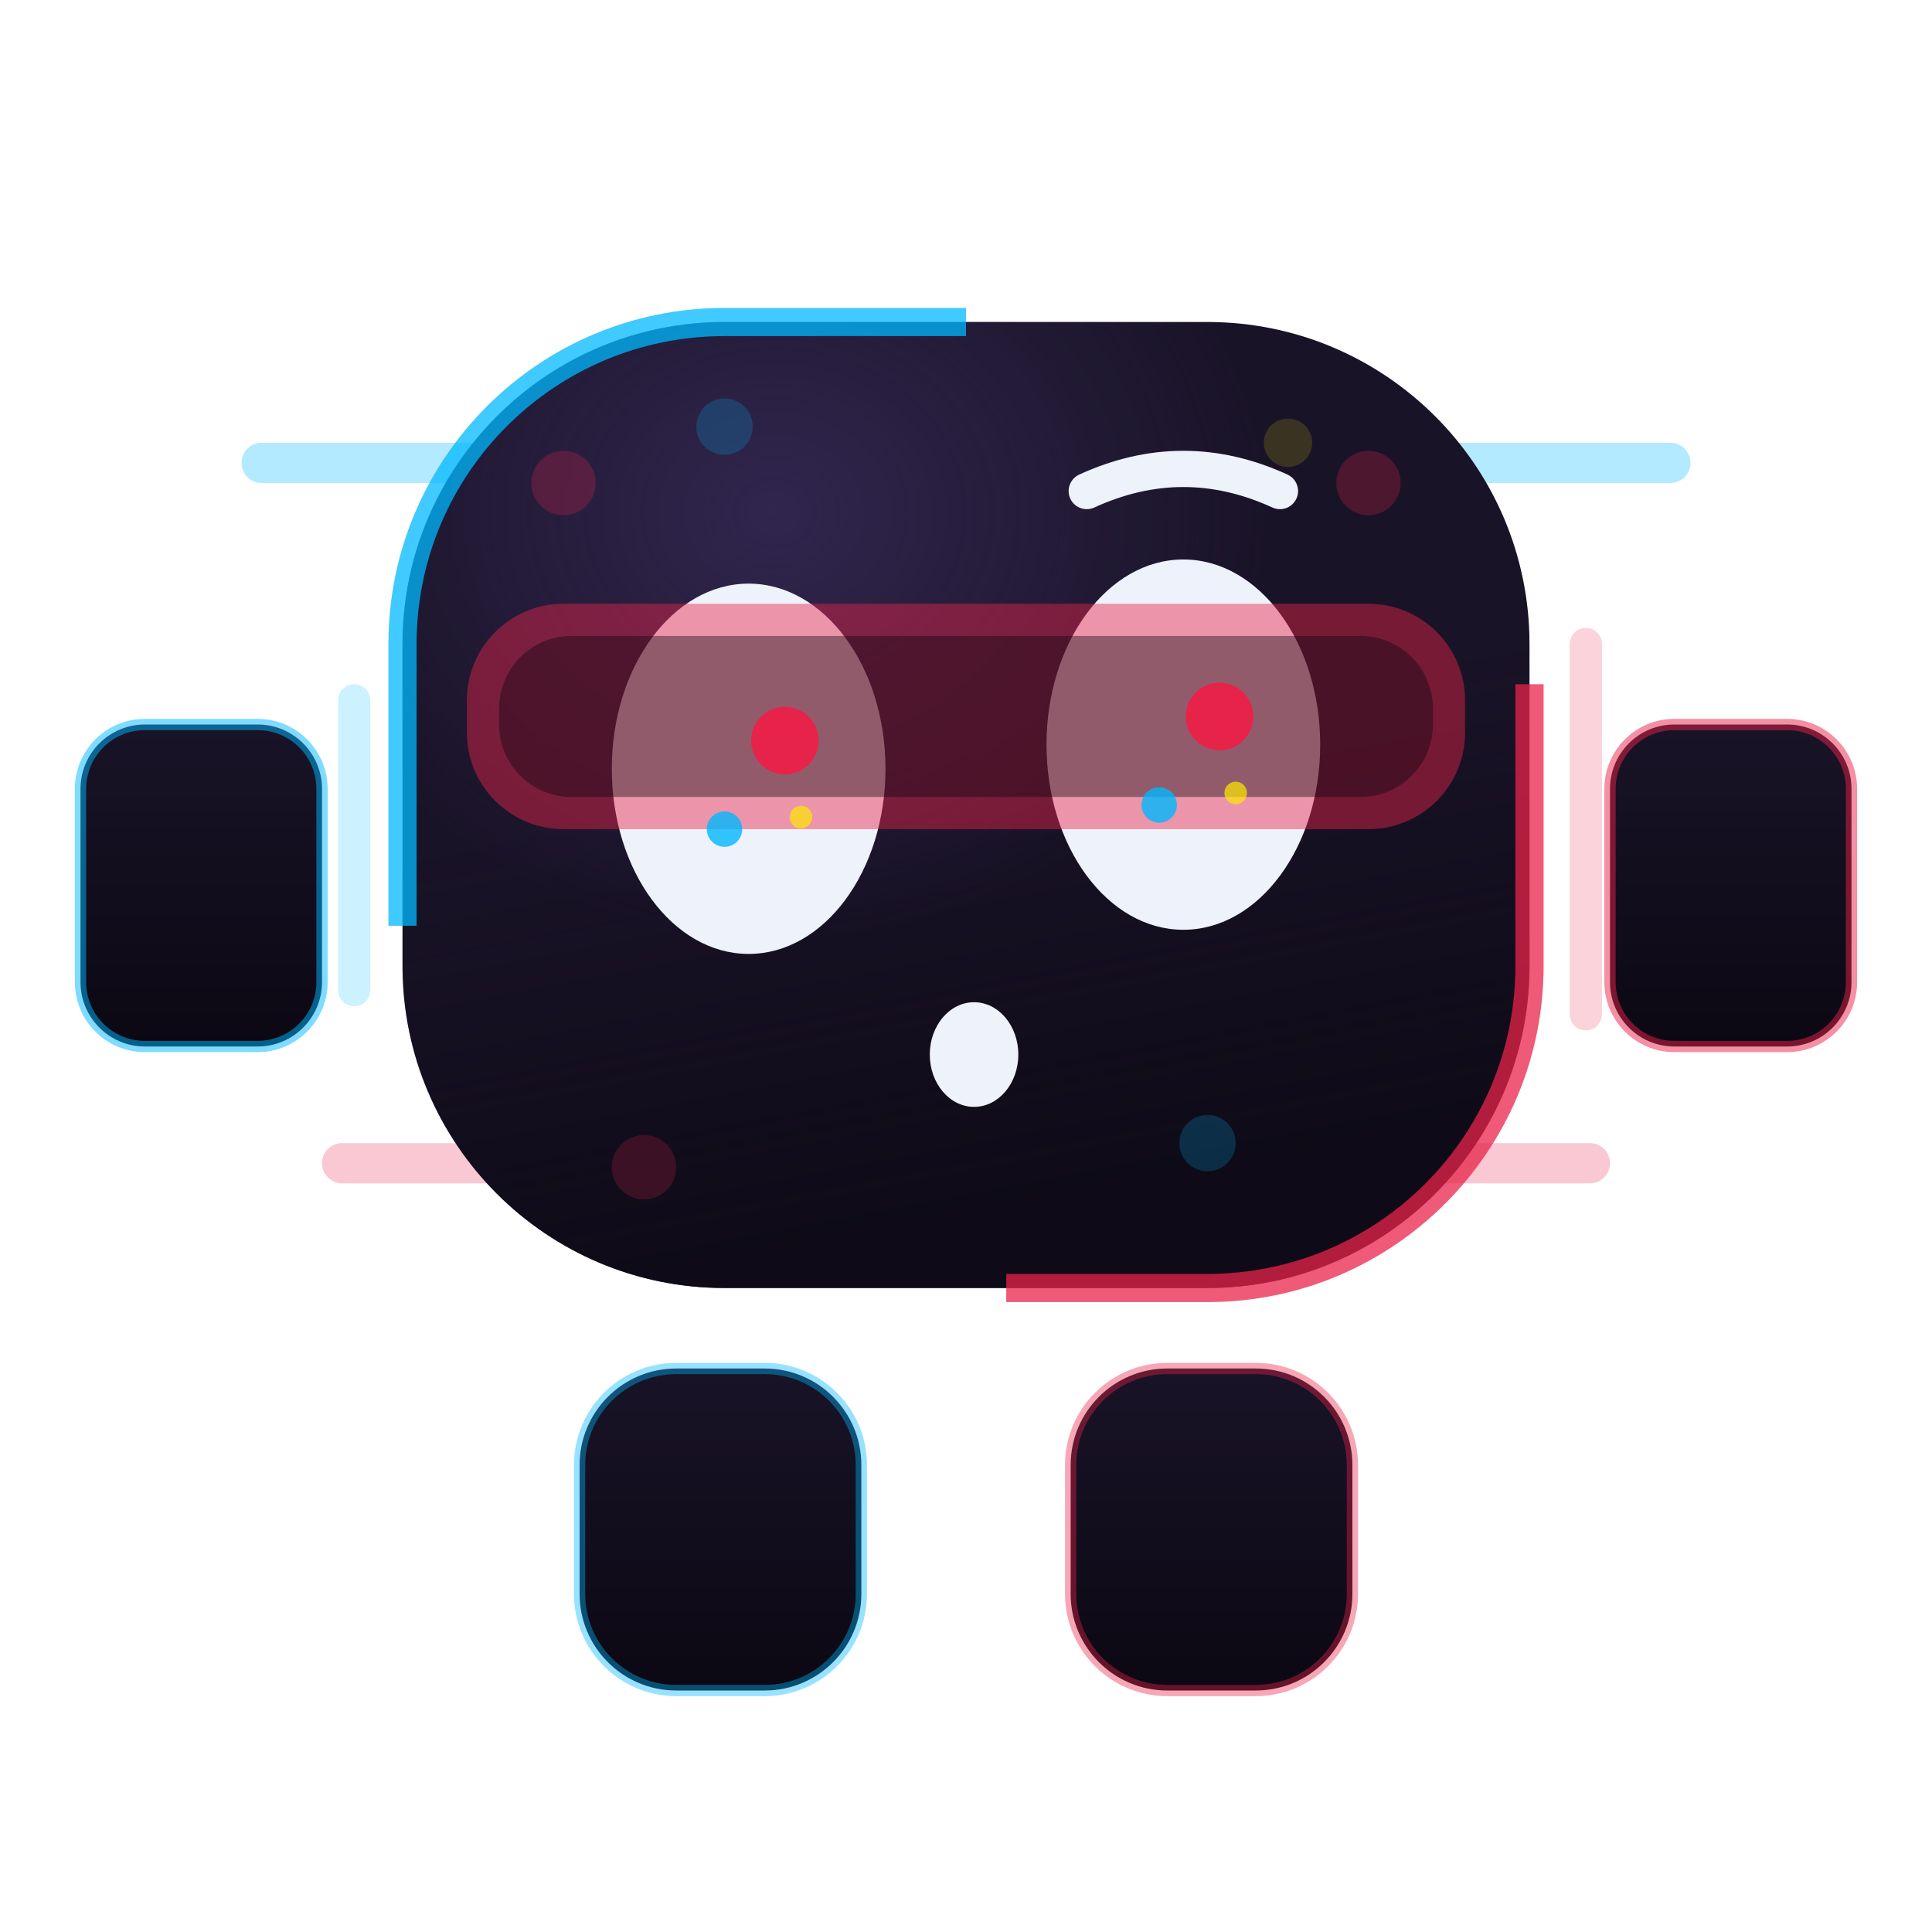
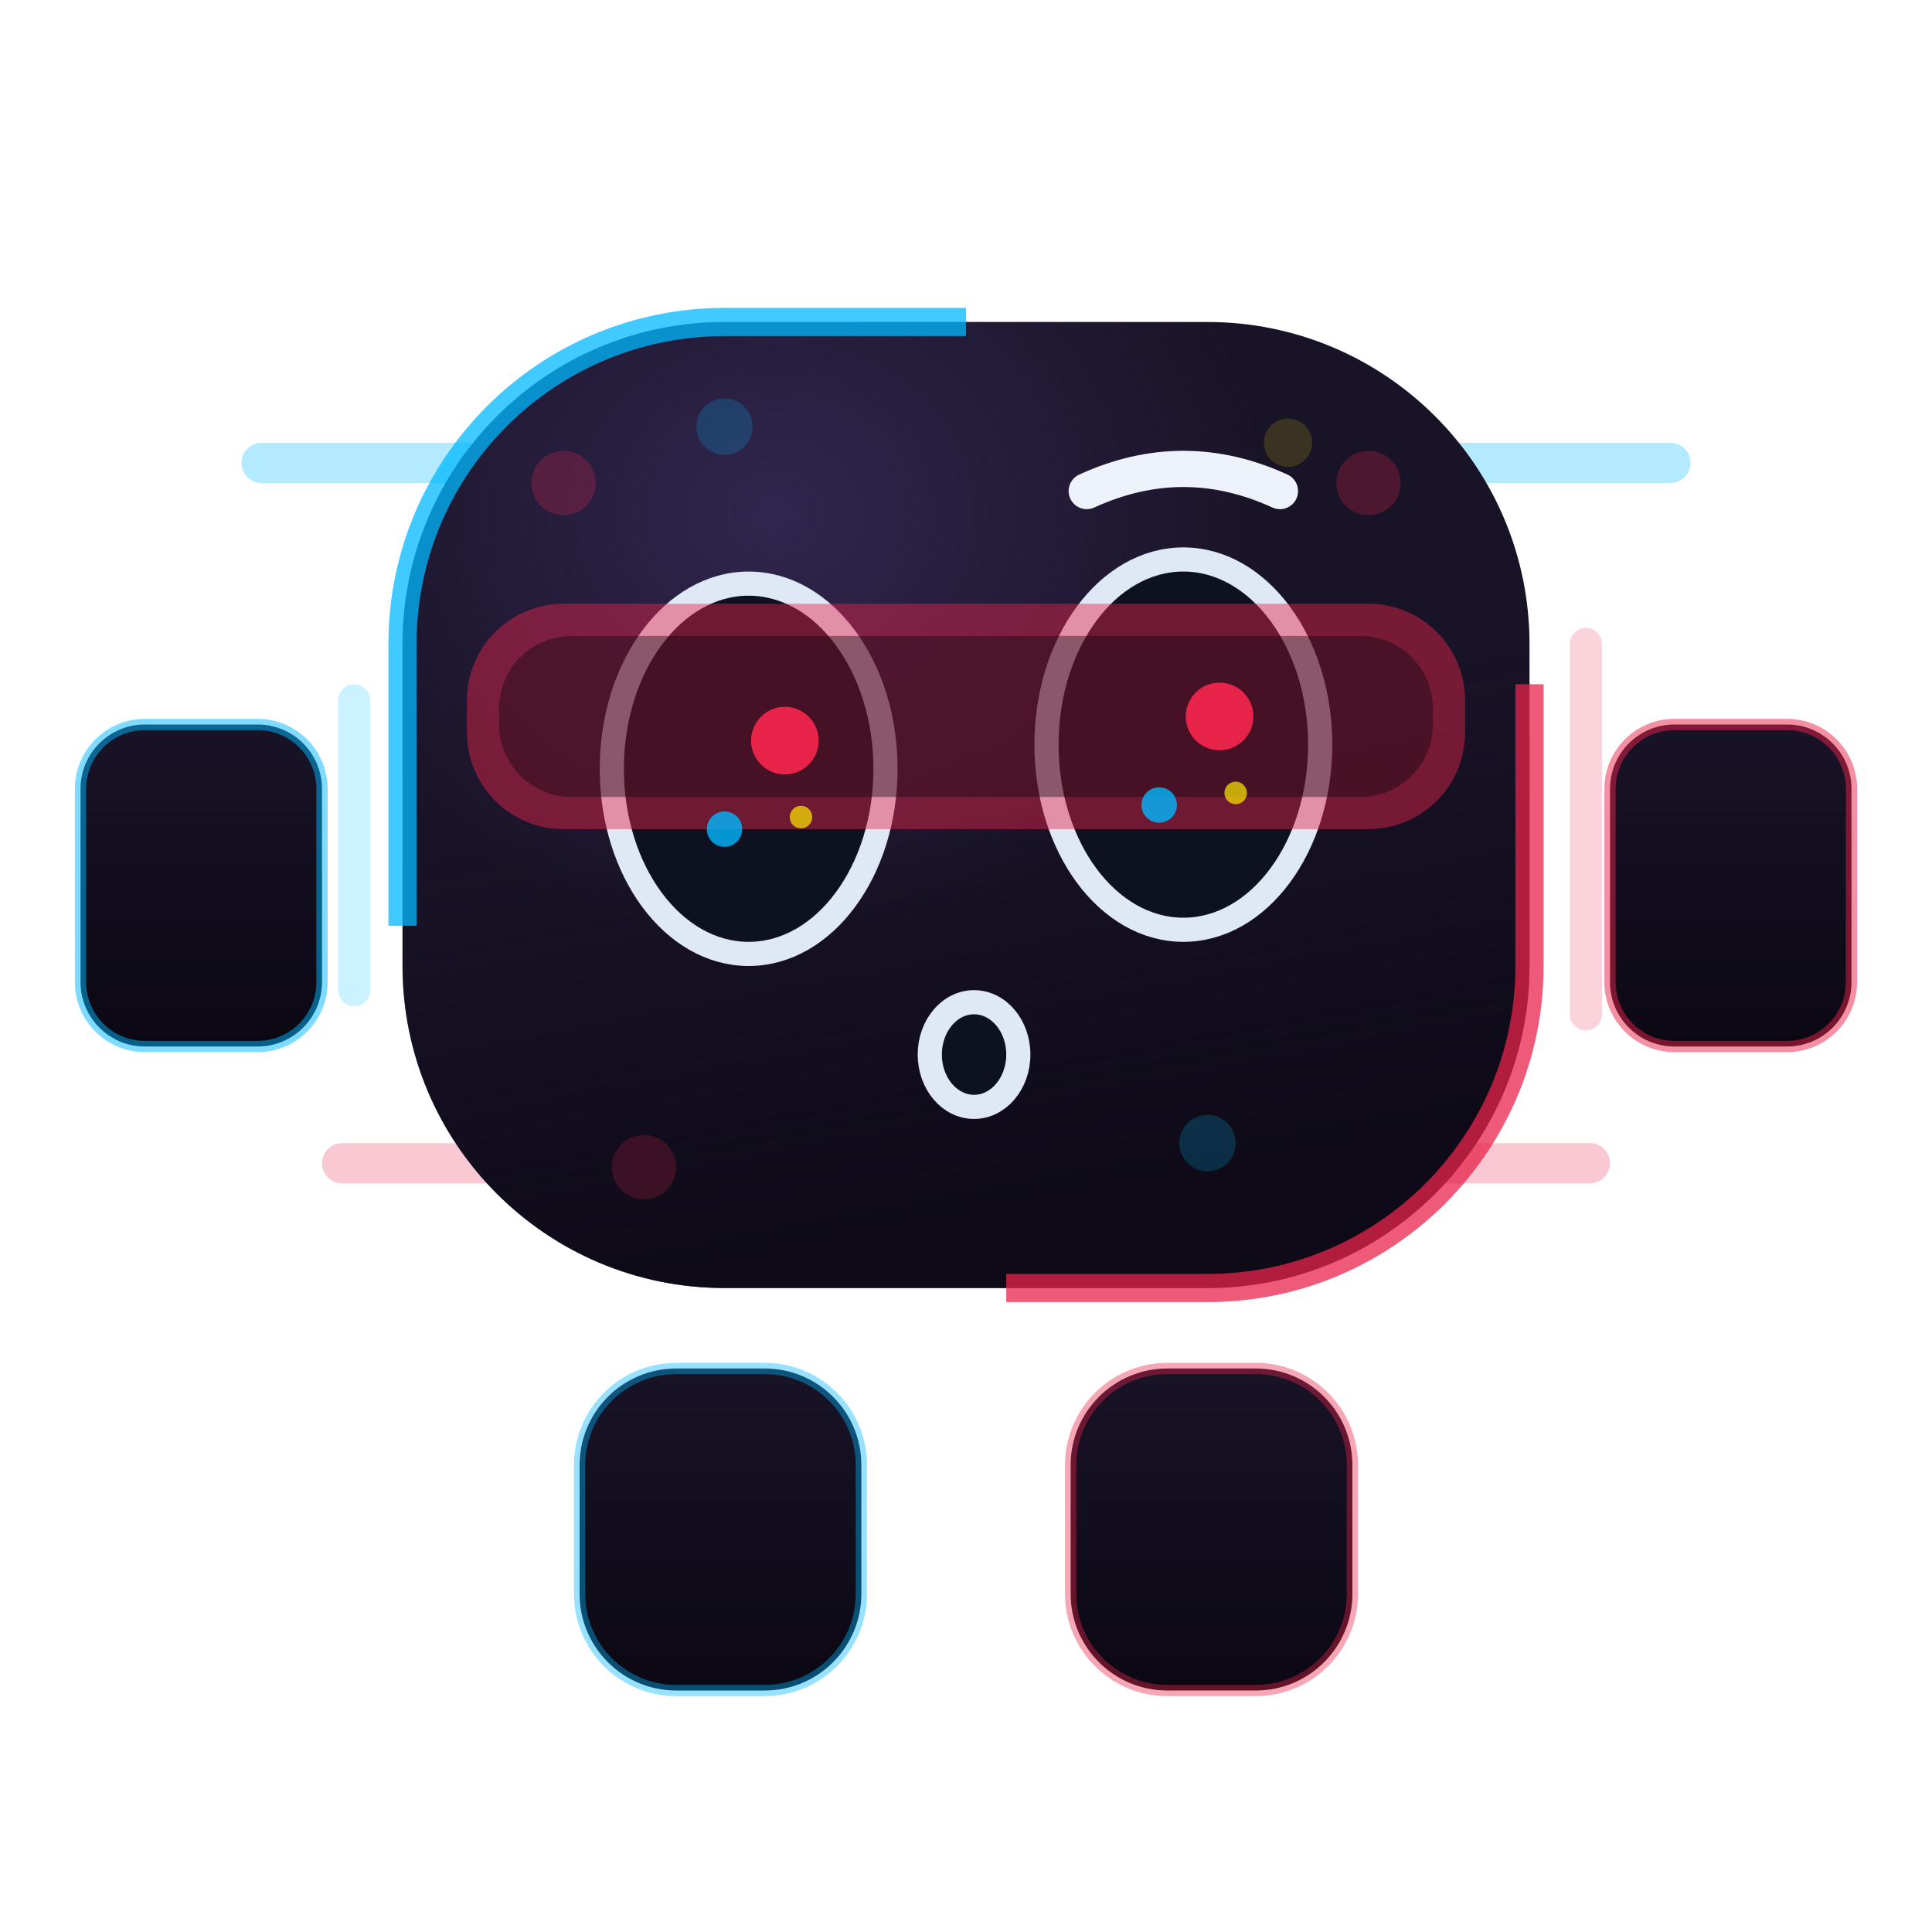
<svg xmlns="http://www.w3.org/2000/svg" viewBox="0 0 24 24">
  <defs>
    <radialGradient id="fhc-hi" cx="33%" cy="20%" r="80%">
      <stop offset="0%" stop-color="#332852" stop-opacity="0.9" />
      <stop offset="55%" stop-color="#332852" stop-opacity="0" />
    </radialGradient>
    <linearGradient id="fhc-lo" x1="0" y1="0" x2="0.22" y2="1">
      <stop offset="52%" stop-color="#0b0813" stop-opacity="0" />
      <stop offset="100%" stop-color="#0b0813" stop-opacity="0.8" />
    </linearGradient>
    <linearGradient id="fhc-limb" x1="0" y1="0" x2="0" y2="1">
      <stop offset="0%" stop-color="#191327" />
      <stop offset="100%" stop-color="#0b0813" />
    </linearGradient>
  </defs>
  <rect x="3" y="5.5" width="18" height="0.5" rx="0.25" fill="#00b8ff" opacity="0.3" />
  <rect x="4" y="14.2" width="16" height="0.5" rx="0.25" fill="#e8234a" opacity="0.25" />
  <path d="M1.8 9 L3.2 9 A0.8 0.8 0 0 1 4 9.8 L4 12.2 A0.8 0.8 0 0 1 3.2 13 L1.8 13 A0.8 0.8 0 0 1 1 12.2 L1 9.8 A0.8 0.8 0 0 1 1.8 9 Z" fill="url(#fhc-limb)" stroke="#00b8ff" stroke-width="0.14" stroke-opacity="0.5" />
  <path d="M20.8 9 L22.2 9 A0.8 0.8 0 0 1 23 9.8 L23 12.2 A0.8 0.8 0 0 1 22.2 13 L20.8 13 A0.8 0.8 0 0 1 20 12.2 L20 9.8 A0.8 0.8 0 0 1 20.8 9 Z" fill="url(#fhc-limb)" stroke="#e8234a" stroke-width="0.14" stroke-opacity="0.5" />
  <rect x="7.2" y="17" width="3.5" height="4" rx="1.2" fill="url(#fhc-limb)" stroke="#00b8ff" stroke-width="0.14" stroke-opacity="0.4" />
  <rect x="13.3" y="17" width="3.5" height="4" rx="1.2" fill="url(#fhc-limb)" stroke="#e8234a" stroke-width="0.14" stroke-opacity="0.4" />
  <path d="M9 4 L15 4 A4 4 0 0 1 19 8 L19 12 A4 4 0 0 1 15 16 L9 16 A4 4 0 0 1 5 12 L5 8 A4 4 0 0 1 9 4 Z" fill="#191327" />
  <path d="M9 4 L15 4 A4 4 0 0 1 19 8 L19 12 A4 4 0 0 1 15 16 L9 16 A4 4 0 0 1 5 12 L5 8 A4 4 0 0 1 9 4 Z" fill="url(#fhc-lo)" />
  <path d="M9 4 L15 4 A4 4 0 0 1 19 8 L19 12 A4 4 0 0 1 15 16 L9 16 A4 4 0 0 1 5 12 L5 8 A4 4 0 0 1 9 4 Z" fill="url(#fhc-hi)" />
  <path d="M5 11.5 L5 8 A4 4 0 0 1 9 4 L12 4" fill="none" stroke="#00b8ff" stroke-width="0.35" opacity="0.75" />
  <path d="M19 8.5 L19 12 A4 4 0 0 1 15 16 L12.5 16" fill="none" stroke="#e8234a" stroke-width="0.35" opacity="0.75" />
-   <ellipse cx="9.3" cy="9.55" rx="1.7" ry="2.3" fill="#eef2fa" />
-   <ellipse cx="14.7" cy="9.25" rx="1.7" ry="2.3" fill="#eef2fa" />
+   <ellipse cx="9.3" cy="9.55" rx="1.7" ry="2.3" fill="#0d1120" stroke="#dfe8f5" stroke-width="0.3" />
+   <ellipse cx="14.7" cy="9.25" rx="1.7" ry="2.3" fill="#0d1120" stroke="#dfe8f5" stroke-width="0.3" />
  <rect x="5.8" y="7.5" width="12.4" height="2.8" rx="1.2" fill="#e8234a" opacity="0.45" />
  <rect x="6.2" y="7.9" width="11.6" height="2" rx="0.9" fill="#08060e" opacity="0.4" />
  <circle cx="9.75" cy="9.2" r="0.42" fill="#e8234a" />
  <circle cx="9" cy="10.3" r="0.22" fill="#00b8ff" opacity="0.8" />
  <circle cx="9.95" cy="10.15" r="0.14" fill="#ffea00" opacity="0.7" />
  <circle cx="15.15" cy="8.9" r="0.42" fill="#e8234a" />
  <circle cx="14.4" cy="10" r="0.22" fill="#00b8ff" opacity="0.8" />
  <circle cx="15.35" cy="9.85" r="0.14" fill="#ffea00" opacity="0.7" />
  <path d="M13.5 6.1 Q14.7 5.55 15.9 6.1" fill="none" stroke="#eef2fa" stroke-width="0.45" stroke-linecap="round" />
-   <ellipse cx="12.1" cy="13.1" rx="0.55" ry="0.65" fill="#eef2fa" />
+   <ellipse cx="12.1" cy="13.1" rx="0.55" ry="0.65" fill="#0d1120" stroke="#dfe8f5" stroke-width="0.3" />
  <circle cx="7" cy="6" r="0.4" fill="#e8234a" opacity="0.25" />
  <circle cx="9" cy="5.3" r="0.35" fill="#00b8ff" opacity="0.2" />
  <circle cx="17" cy="6" r="0.4" fill="#e8234a" opacity="0.25" />
  <circle cx="15" cy="14.2" r="0.35" fill="#00b8ff" opacity="0.2" />
  <circle cx="8" cy="14.5" r="0.4" fill="#e8234a" opacity="0.2" />
  <circle cx="16" cy="5.5" r="0.3" fill="#ffea00" opacity="0.15" />
  <rect x="19.5" y="7.8" width="0.4" height="5" rx="0.2" fill="#e8234a" opacity="0.2" />
  <rect x="4.2" y="8.5" width="0.4" height="4" rx="0.2" fill="#00b8ff" opacity="0.2" />
</svg>
